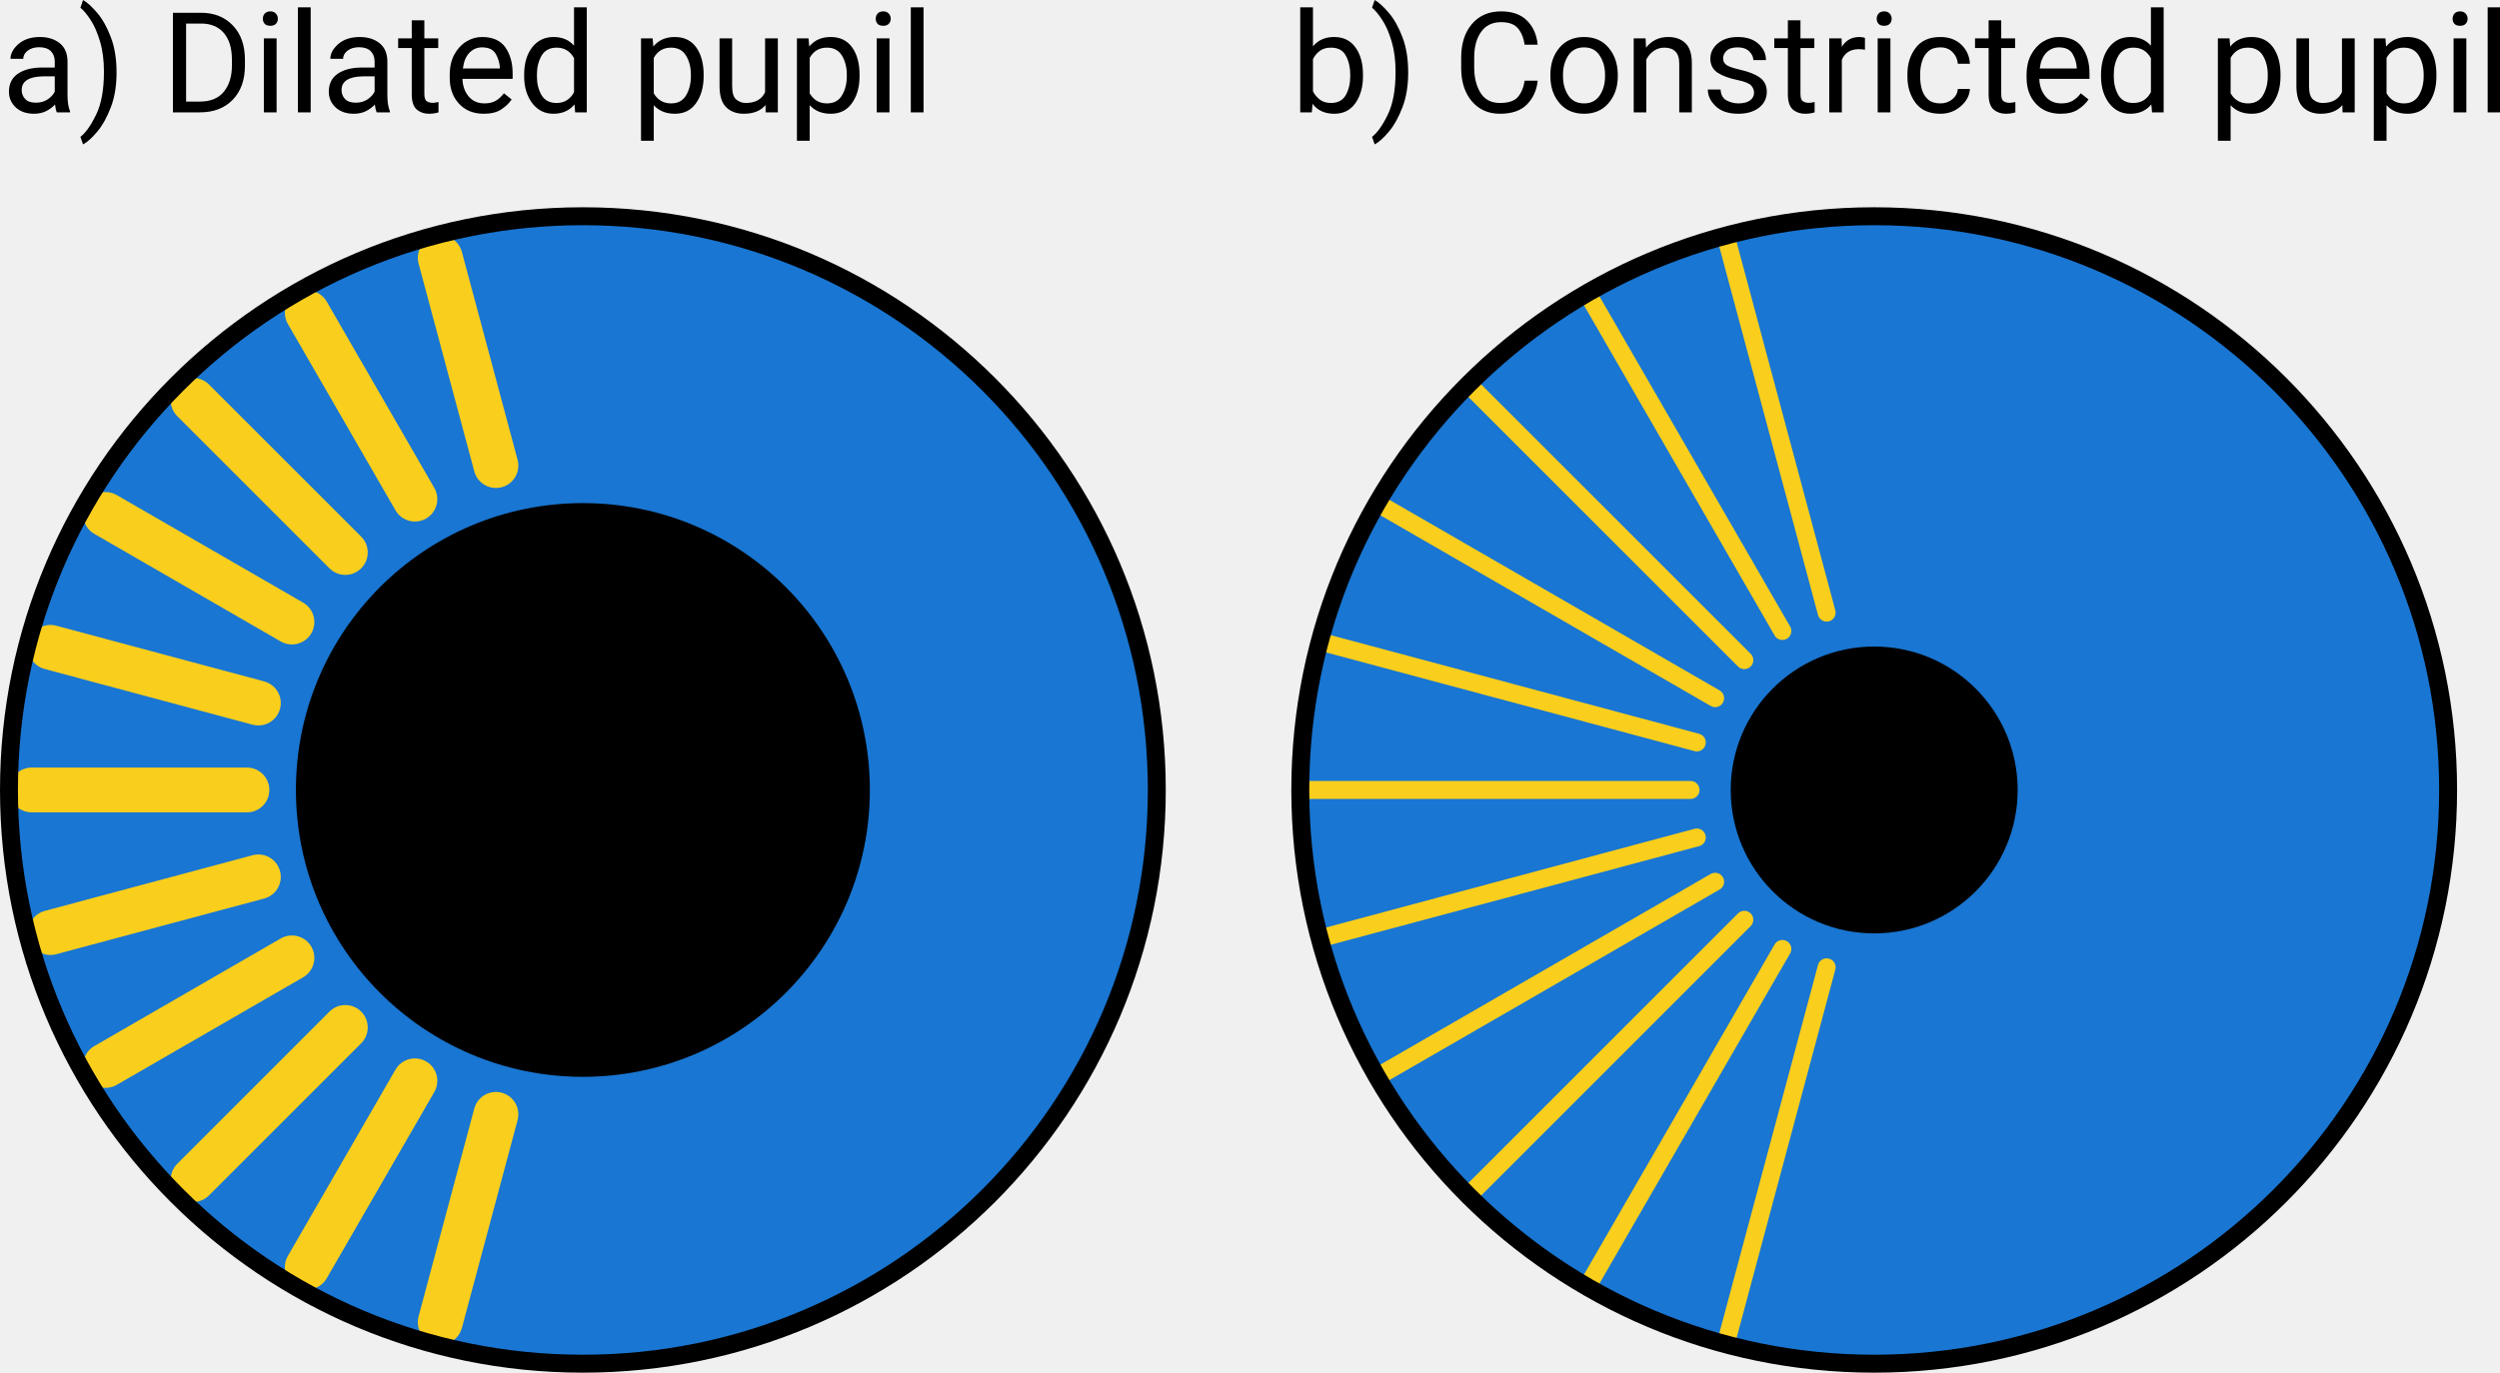
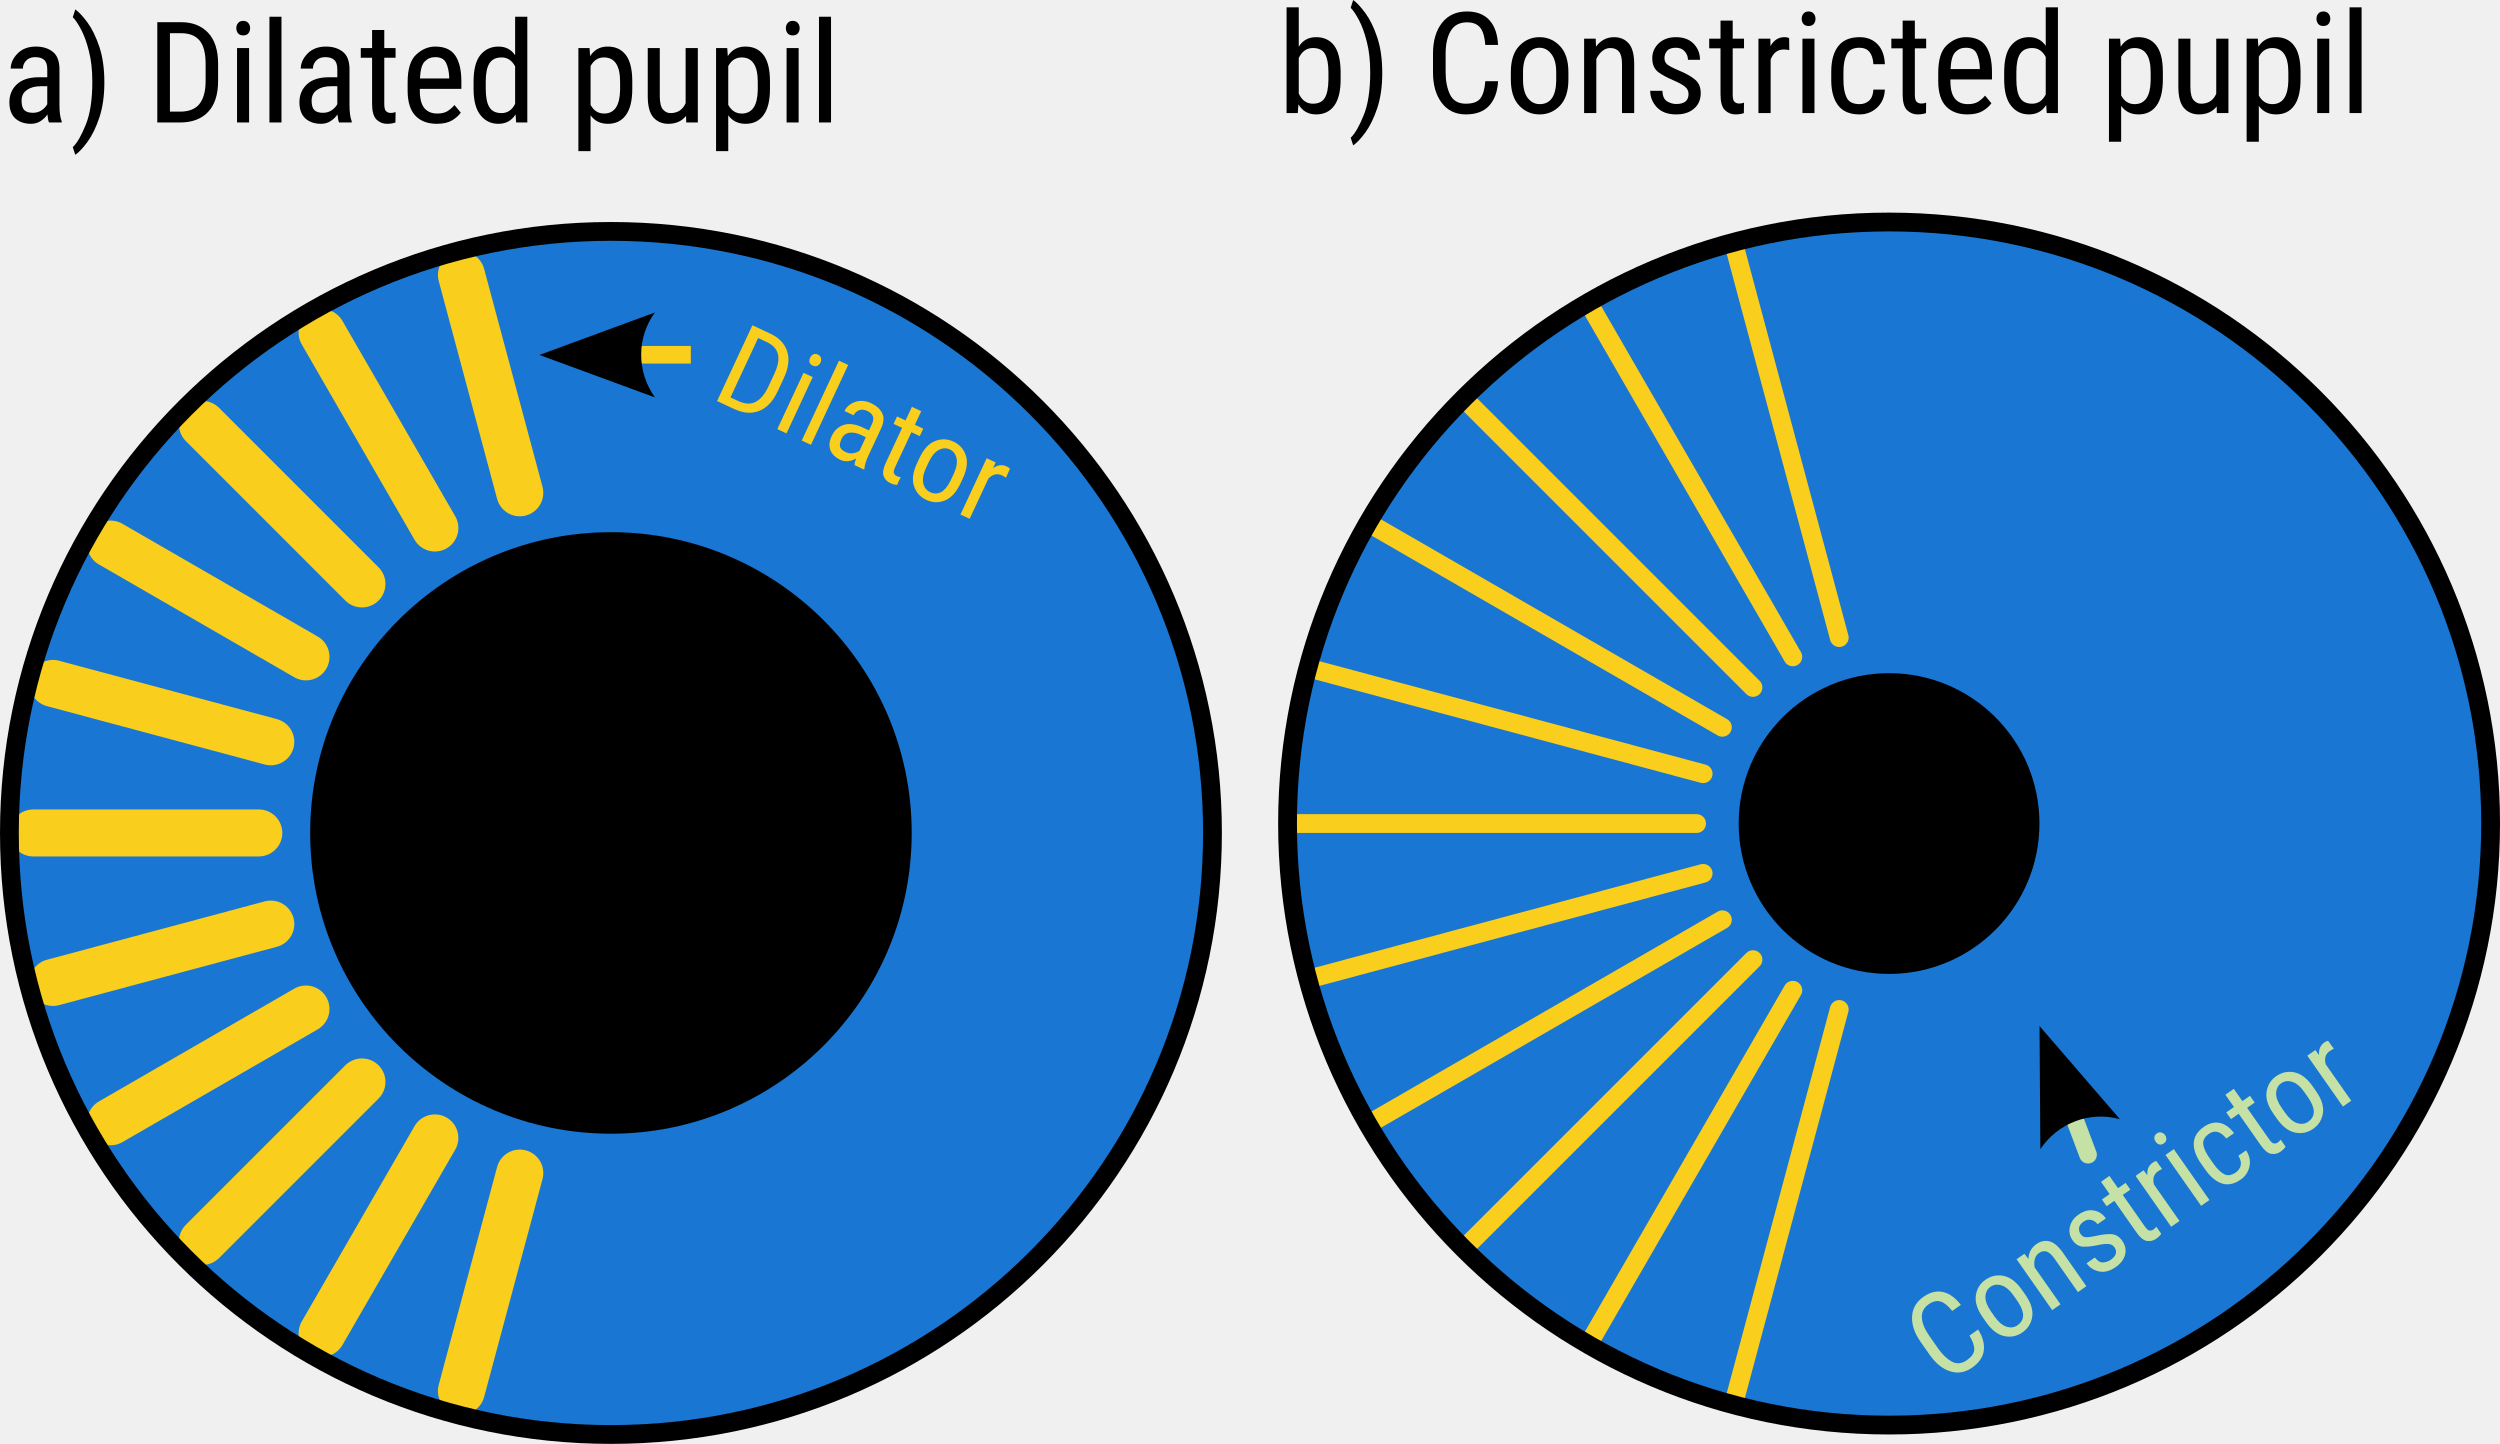
- <svg xmlns="http://www.w3.org/2000/svg" width="78.648mm" height="43.214mm" viewBox="0 0 278.675 153.121" id="svg2" version="1.1">
+ <svg xmlns="http://www.w3.org/2000/svg" width="75.067mm" height="43.355mm" viewBox="0 0 265.985 153.619" id="svg2" version="1.1">
  <defs id="defs4">
    <marker style="overflow:visible" id="marker7403" refX="0" refY="0" orient="auto">
-       <path transform="scale(-0.4,-0.4)" style="fill:#000000;fill-opacity:1;fill-rule:evenodd;stroke:#000000;stroke-width:1pt;stroke-opacity:1" d="m 5.77,0 -8.65,5 0,-10 8.65,5 z" id="path7405" />
+       <path transform="scale(-0.4)" style="fill:#000000;fill-opacity:1;fill-rule:evenodd;stroke:#000000;stroke-width:1pt;stroke-opacity:1" d="M 5.77,0 -2.88,5 V -5 Z" id="path7405" />
    </marker>
    <marker orient="auto" refY="0" refX="0" id="marker9407" style="overflow:visible">
-       <path id="path9409" d="m 4.625,-5.046 c -2.76,0 -5,2.24 -5,5 0,2.76 2.24,5 5,5" style="fill:none;fill-rule:evenodd;stroke:#000000;stroke-width:1pt;stroke-opacity:1" transform="scale(0.6,0.6)" />
+       <path id="path9409" d="m 4.625,-5.046 c -2.76,0 -5,2.24 -5,5 0,2.76 2.24,5 5,5" style="fill:none;fill-rule:evenodd;stroke:#000000;stroke-width:1pt;stroke-opacity:1" transform="scale(0.6)" />
    </marker>
    <marker orient="auto" refY="0" refX="0" id="marker9301" style="overflow:visible">
-       <path id="path9303" d="m 4.625,-5.046 c -2.76,0 -5,2.24 -5,5 0,2.76 2.24,5 5,5" style="fill:none;fill-rule:evenodd;stroke:#000000;stroke-width:1pt;stroke-opacity:1" transform="scale(0.6,0.6)" />
+       <path id="path9303" d="m 4.625,-5.046 c -2.76,0 -5,2.24 -5,5 0,2.76 2.24,5 5,5" style="fill:none;fill-rule:evenodd;stroke:#000000;stroke-width:1pt;stroke-opacity:1" transform="scale(0.6)" />
    </marker>
    <marker orient="auto" refY="0" refX="0" id="marker9195" style="overflow:visible">
      <path id="path9197" d="m -2.5,-1 c 0,2.76 -2.24,5 -5,5 -2.76,0 -5,-2.24 -5,-5 0,-2.76 2.24,-5 5,-5 2.76,0 5,2.24 5,5 z" style="fill:#000000;fill-opacity:1;fill-rule:evenodd;stroke:#000000;stroke-width:1pt;stroke-opacity:1" transform="matrix(0.4,0,0,0.4,2.96,0.4)" />
    </marker>
    <marker orient="auto" refY="0" refX="0" id="marker9107" style="overflow:visible">
      <path id="path9109" d="m -2.5,-1 c 0,2.76 -2.24,5 -5,5 -2.76,0 -5,-2.24 -5,-5 0,-2.76 2.24,-5 5,-5 2.76,0 5,2.24 5,5 z" style="fill:#000000;fill-opacity:1;fill-rule:evenodd;stroke:#000000;stroke-width:1pt;stroke-opacity:1" transform="matrix(0.4,0,0,0.4,2.96,0.4)" />
    </marker>
    <marker style="overflow:visible" id="marker8937" refX="0" refY="0" orient="auto">
-       <path transform="scale(0.6,0.6)" style="fill:none;fill-rule:evenodd;stroke:#f44336;stroke-width:1pt;stroke-opacity:1" d="m 4.625,-5.046 c -2.76,0 -5,2.24 -5,5 0,2.76 2.24,5 5,5" id="path8939" />
+       <path transform="scale(0.6)" style="fill:none;fill-rule:evenodd;stroke:#f44336;stroke-width:1pt;stroke-opacity:1" d="m 4.625,-5.046 c -2.76,0 -5,2.24 -5,5 0,2.76 2.24,5 5,5" id="path8939" />
    </marker>
    <marker style="overflow:visible" id="marker8695" refX="0" refY="0" orient="auto">
-       <path transform="scale(0.4,0.4)" style="fill:none;fill-opacity:0.75;fill-rule:evenodd;stroke:#000000;stroke-width:1pt;stroke-opacity:1" d="M 0,5.65 0,-5.65" id="path8697" />
+       <path transform="scale(0.4)" style="fill:none;fill-opacity:0.75;fill-rule:evenodd;stroke:#000000;stroke-width:1pt;stroke-opacity:1" d="M 0,5.65 V -5.65" id="path8697" />
    </marker>
    <marker id="Arrow2Mend" style="overflow:visible" orient="auto" refY="0" refX="0">
      <path id="path6217" style="font-size:12px;fill-rule:evenodd;stroke-width:0.625;stroke-linejoin:round" transform="matrix(-0.6,0,0,-0.6,3,0)" d="M 8.719,4.034 -2.207,0.016 8.719,-4.002 c -1.745,2.372 -1.735,5.617 -6e-7,8.035 z" />
    </marker>
    <marker id="Arrow2Lend" style="overflow:visible" orient="auto" refY="0" refX="0">
      <path id="path6223" style="font-size:12px;fill-rule:evenodd;stroke-width:0.625;stroke-linejoin:round" transform="matrix(-1.1,0,0,-1.1,5.5,0)" d="M 8.719,4.034 -2.207,0.016 8.719,-4.002 c -1.745,2.372 -1.735,5.617 -6e-7,8.035 z" />
    </marker>
    <marker id="Arrow2Mstart" style="overflow:visible" orient="auto" refY="0" refX="0">
      <path id="path6220" style="font-size:12px;fill-rule:evenodd;stroke-width:0.625;stroke-linejoin:round" transform="matrix(0.6,0,0,0.6,-3,0)" d="M 8.719,4.034 -2.207,0.016 8.719,-4.002 c -1.745,2.372 -1.735,5.617 -6e-7,8.035 z" />
    </marker>
    <marker id="Arrow1Sstart" style="overflow:visible" orient="auto" refY="0" refX="0">
-       <path id="path6232" style="fill-rule:evenodd;stroke:#000000;stroke-width:1pt;marker-start:none" transform="scale(0.2,0.2)" d="M 0,0 5,-5 -12.5,0 5,5 0,0 Z" />
+       <path id="path6232" style="fill-rule:evenodd;stroke:#000000;stroke-width:1pt;marker-start:none" transform="scale(0.2)" d="M 0,0 5,-5 -12.5,0 5,5 Z" />
    </marker>
    <marker id="Arrow1Lstart" style="overflow:visible" orient="auto" refY="0" refX="0">
-       <path id="path6244" style="fill-rule:evenodd;stroke:#000000;stroke-width:1pt;marker-start:none" transform="scale(0.8,0.8)" d="M 0,0 5,-5 -12.5,0 5,5 0,0 Z" />
+       <path id="path6244" style="fill-rule:evenodd;stroke:#000000;stroke-width:1pt;marker-start:none" transform="scale(0.8)" d="M 0,0 5,-5 -12.5,0 5,5 Z" />
    </marker>
    <clipPath id="clipPath_Ziliarkoerper" clipPathUnits="userSpaceOnUse">
      <rect y="105.875" x="384.896" height="363.556" width="25.152" id="Rechteck_Ziliarkoerper" style="opacity:0.529;fill:#000000;fill-opacity:1;fill-rule:evenodd;stroke:#000000;stroke-width:1;stroke-linecap:butt;stroke-linejoin:bevel;stroke-miterlimit:4;stroke-dasharray:none;stroke-dashoffset:100;stroke-opacity:1" />
    </clipPath>
    <marker orient="auto" refY="0" refX="0" id="marker9195-0" style="overflow:visible">
      <path id="path9197-6" d="m -2.5,-1 c 0,2.76 -2.24,5 -5,5 -2.76,0 -5,-2.24 -5,-5 0,-2.76 2.24,-5 5,-5 2.76,0 5,2.24 5,5 z" style="fill:#000000;fill-opacity:1;fill-rule:evenodd;stroke:#000000;stroke-width:1pt;stroke-opacity:1" transform="matrix(0.4,0,0,0.4,2.96,0.4)" />
    </marker>
    <marker orient="auto" refY="0" refX="0" id="marker9407-1" style="overflow:visible">
-       <path id="path9409-5" d="m 4.625,-5.046 c -2.76,0 -5,2.24 -5,5 0,2.76 2.24,5 5,5" style="fill:none;fill-rule:evenodd;stroke:#000000;stroke-width:1pt;stroke-opacity:1" transform="scale(0.6,0.6)" />
+       <path id="path9409-5" d="m 4.625,-5.046 c -2.76,0 -5,2.24 -5,5 0,2.76 2.24,5 5,5" style="fill:none;fill-rule:evenodd;stroke:#000000;stroke-width:1pt;stroke-opacity:1" transform="scale(0.6)" />
    </marker>
    <marker orient="auto" refY="0" refX="0" id="marker9107-9" style="overflow:visible">
      <path id="path9109-4" d="m -2.5,-1 c 0,2.76 -2.24,5 -5,5 -2.76,0 -5,-2.24 -5,-5 0,-2.76 2.24,-5 5,-5 2.76,0 5,2.24 5,5 z" style="fill:#000000;fill-opacity:1;fill-rule:evenodd;stroke:#000000;stroke-width:1pt;stroke-opacity:1" transform="matrix(0.4,0,0,0.4,2.96,0.4)" />
    </marker>
    <marker orient="auto" refY="0" refX="0" id="marker9301-9" style="overflow:visible">
-       <path id="path9303-0" d="m 4.625,-5.046 c -2.76,0 -5,2.24 -5,5 0,2.76 2.24,5 5,5" style="fill:none;fill-rule:evenodd;stroke:#000000;stroke-width:1pt;stroke-opacity:1" transform="scale(0.6,0.6)" />
+       <path id="path9303-0" d="m 4.625,-5.046 c -2.76,0 -5,2.24 -5,5 0,2.76 2.24,5 5,5" style="fill:none;fill-rule:evenodd;stroke:#000000;stroke-width:1pt;stroke-opacity:1" transform="scale(0.6)" />
    </marker>
    <marker style="overflow:visible" id="marker8937-7" refX="0" refY="0" orient="auto">
-       <path transform="scale(0.6,0.6)" style="fill:none;fill-rule:evenodd;stroke:#f44336;stroke-width:1pt;stroke-opacity:1" d="m 4.625,-5.046 c -2.76,0 -5,2.24 -5,5 0,2.76 2.24,5 5,5" id="path8939-7" />
+       <path transform="scale(0.6)" style="fill:none;fill-rule:evenodd;stroke:#f44336;stroke-width:1pt;stroke-opacity:1" d="m 4.625,-5.046 c -2.76,0 -5,2.24 -5,5 0,2.76 2.24,5 5,5" id="path8939-7" />
    </marker>
    <marker id="Arrow2Mend-3" style="overflow:visible" orient="auto" refY="0" refX="0">
      <path id="path6217-8" style="font-size:12px;fill-rule:evenodd;stroke-width:0.625;stroke-linejoin:round" transform="matrix(-0.6,0,0,-0.6,3,0)" d="M 8.719,4.034 -2.207,0.016 8.719,-4.002 c -1.745,2.372 -1.735,5.617 -6e-7,8.035 z" />
    </marker>
    <marker id="marker14111" style="overflow:visible" orient="auto" refY="0" refX="0">
      <path id="path14113" style="font-size:12px;fill-rule:evenodd;stroke-width:0.625;stroke-linejoin:round" transform="matrix(-0.6,0,0,-0.6,3,0)" d="M 8.719,4.034 -2.207,0.016 8.719,-4.002 c -1.745,2.372 -1.735,5.617 -6e-7,8.035 z" />
    </marker>
    <marker id="marker14115" style="overflow:visible" orient="auto" refY="0" refX="0">
      <path id="path14117" style="font-size:12px;fill-rule:evenodd;stroke-width:0.625;stroke-linejoin:round" transform="matrix(-0.6,0,0,-0.6,3,0)" d="M 8.719,4.034 -2.207,0.016 8.719,-4.002 c -1.745,2.372 -1.735,5.617 -6e-7,8.035 z" />
    </marker>
    <marker id="marker14119" style="overflow:visible" orient="auto" refY="0" refX="0">
      <path id="path14121" style="font-size:12px;fill-rule:evenodd;stroke-width:0.625;stroke-linejoin:round" transform="matrix(-0.6,0,0,-0.6,3,0)" d="M 8.719,4.034 -2.207,0.016 8.719,-4.002 c -1.745,2.372 -1.735,5.617 -6e-7,8.035 z" />
    </marker>
    <marker id="marker14123" style="overflow:visible" orient="auto" refY="0" refX="0">
      <path id="path14125" style="font-size:12px;fill-rule:evenodd;stroke-width:0.625;stroke-linejoin:round" transform="matrix(-0.6,0,0,-0.6,3,0)" d="M 8.719,4.034 -2.207,0.016 8.719,-4.002 c -1.745,2.372 -1.735,5.617 -6e-7,8.035 z" />
    </marker>
    <marker id="marker14127" style="overflow:visible" orient="auto" refY="0" refX="0">
      <path id="path14129" style="font-size:12px;fill-rule:evenodd;stroke-width:0.625;stroke-linejoin:round" transform="matrix(-0.6,0,0,-0.6,3,0)" d="M 8.719,4.034 -2.207,0.016 8.719,-4.002 c -1.745,2.372 -1.735,5.617 -6e-7,8.035 z" />
    </marker>
    <marker id="Arrow2Mend-6" style="overflow:visible" orient="auto" refY="0" refX="0">
      <path id="path6217-3" style="font-size:12px;fill-rule:evenodd;stroke-width:0.625;stroke-linejoin:round" transform="matrix(-0.6,0,0,-0.6,3,0)" d="M 8.719,4.034 -2.207,0.016 8.719,-4.002 c -1.745,2.372 -1.735,5.617 -6e-7,8.035 z" />
    </marker>
    <marker id="marker14322" style="overflow:visible" orient="auto" refY="0" refX="0">
      <path id="path14324" style="font-size:12px;fill-rule:evenodd;stroke-width:0.625;stroke-linejoin:round" transform="matrix(-0.6,0,0,-0.6,3,0)" d="M 8.719,4.034 -2.207,0.016 8.719,-4.002 c -1.745,2.372 -1.735,5.617 -6e-7,8.035 z" />
    </marker>
    <marker id="marker14326" style="overflow:visible" orient="auto" refY="0" refX="0">
      <path id="path14328" style="font-size:12px;fill-rule:evenodd;stroke-width:0.625;stroke-linejoin:round" transform="matrix(-0.6,0,0,-0.6,3,0)" d="M 8.719,4.034 -2.207,0.016 8.719,-4.002 c -1.745,2.372 -1.735,5.617 -6e-7,8.035 z" />
    </marker>
    <marker id="marker14330" style="overflow:visible" orient="auto" refY="0" refX="0">
      <path id="path14332" style="font-size:12px;fill-rule:evenodd;stroke-width:0.625;stroke-linejoin:round" transform="matrix(-0.6,0,0,-0.6,3,0)" d="M 8.719,4.034 -2.207,0.016 8.719,-4.002 c -1.745,2.372 -1.735,5.617 -6e-7,8.035 z" />
    </marker>
    <marker id="marker14334" style="overflow:visible" orient="auto" refY="0" refX="0">
      <path id="path14336" style="font-size:12px;fill-rule:evenodd;stroke-width:0.625;stroke-linejoin:round" transform="matrix(-0.6,0,0,-0.6,3,0)" d="M 8.719,4.034 -2.207,0.016 8.719,-4.002 c -1.745,2.372 -1.735,5.617 -6e-7,8.035 z" />
    </marker>
    <marker id="marker14338" style="overflow:visible" orient="auto" refY="0" refX="0">
      <path id="path14340" style="font-size:12px;fill-rule:evenodd;stroke-width:0.625;stroke-linejoin:round" transform="matrix(-0.6,0,0,-0.6,3,0)" d="M 8.719,4.034 -2.207,0.016 8.719,-4.002 c -1.745,2.372 -1.735,5.617 -6e-7,8.035 z" />
    </marker>
    <radialGradient id="SVGID_1_" cx="143.292" cy="154.586" r="8.334" gradientTransform="matrix(1.0203,-0.0384,0.0384,1.0203,288.7793,344.1424)" gradientUnits="userSpaceOnUse">
      <stop offset="0" style="stop-color:#FFCB00" id="stop42" />
      <stop offset="1" style="stop-color:#FFF2CD" id="stop44" />
    </radialGradient>
  </defs>
-   <g id="layer1" transform="translate(-383,-36.24129)">
+   <g id="layer1" transform="translate(-383,-35.74273)">
    <g id="g4286" transform="translate(37.86882,75.79041)">
      <g id="g4921" transform="translate(1.466666,0.00310937)">
        <circle r="64" cy="48.569" cx="408.665" id="path4597" style="opacity:1;fill:#1976d2;fill-opacity:1;stroke:none;stroke-width:1;stroke-linecap:round;stroke-miterlimit:4;stroke-dasharray:none" />
        <circle r="32" cy="48.569" cx="408.665" id="path4601" style="opacity:1;fill:#000000;fill-opacity:1;stroke:none;stroke-width:1;stroke-linecap:round;stroke-miterlimit:4;stroke-dasharray:none" />
        <circle id="path4605" style="opacity:1;fill:none;fill-opacity:1;stroke:#aed581;stroke-width:2;stroke-linecap:round;stroke-miterlimit:4;stroke-dasharray:none" d="M 411.244,8.652 A 40,40 0 0 1 448.664,48.618 40,40 0 0 1 411.145,88.492" />
-         <path id="path4607" d="m 371.2,48.569 -24,0" style="fill:none;fill-rule:evenodd;stroke:#f9ce1d;stroke-width:5;stroke-linecap:round;stroke-linejoin:round;stroke-miterlimit:4;stroke-dasharray:none;stroke-opacity:1" />
+         <path id="path4607" d="m 371.2,48.569 h -24" style="fill:none;fill-rule:evenodd;stroke:#f9ce1d;stroke-width:5;stroke-linecap:round;stroke-linejoin:round;stroke-miterlimit:4;stroke-dasharray:none;stroke-opacity:1" />
        <path id="path4607-7" d="m 372.477,58.265 -23.182,6.212" style="fill:none;fill-rule:evenodd;stroke:#f9ce1d;stroke-width:5;stroke-linecap:round;stroke-linejoin:round;stroke-miterlimit:4;stroke-dasharray:none;stroke-opacity:1" />
        <path id="path4607-7-9" d="M 376.219,67.301 355.435,79.301" style="fill:none;fill-rule:evenodd;stroke:#f9ce1d;stroke-width:5;stroke-linecap:round;stroke-linejoin:round;stroke-miterlimit:4;stroke-dasharray:none;stroke-opacity:1" />
        <path id="path4607-7-9-6" d="m 382.173,75.06 -16.971,16.971" style="fill:none;fill-rule:evenodd;stroke:#f9ce1d;stroke-width:5;stroke-linecap:round;stroke-linejoin:round;stroke-miterlimit:4;stroke-dasharray:none;stroke-opacity:1" />
        <path id="path4607-6" d="m 389.932,81.014 -12,20.785" style="fill:none;fill-rule:evenodd;stroke:#f9ce1d;stroke-width:5;stroke-linecap:round;stroke-linejoin:round;stroke-miterlimit:4;stroke-dasharray:none;stroke-opacity:1" />
        <path id="path4607-7-2" d="m 398.968,84.756 -6.212,23.182" style="fill:none;fill-rule:evenodd;stroke:#f9ce1d;stroke-width:5;stroke-linecap:round;stroke-linejoin:round;stroke-miterlimit:4;stroke-dasharray:none;stroke-opacity:1" />
        <path id="path4607-7-20" d="m 398.968,12.381 -6.212,-23.182" style="fill:none;fill-rule:evenodd;stroke:#f9ce1d;stroke-width:5;stroke-linecap:round;stroke-linejoin:round;stroke-miterlimit:4;stroke-dasharray:none;stroke-opacity:1" />
        <path id="path4607-7-9-2" d="M 389.932,16.124 377.932,-4.661" style="fill:none;fill-rule:evenodd;stroke:#f9ce1d;stroke-width:5;stroke-linecap:round;stroke-linejoin:round;stroke-miterlimit:4;stroke-dasharray:none;stroke-opacity:1" />
        <path id="path4607-7-9-6-3" d="M 382.173,22.077 365.203,5.107" style="fill:none;fill-rule:evenodd;stroke:#f9ce1d;stroke-width:5;stroke-linecap:round;stroke-linejoin:round;stroke-miterlimit:4;stroke-dasharray:none;stroke-opacity:1" />
        <path id="path4607-6-7" d="m 376.219,29.837 -20.785,-12" style="fill:none;fill-rule:evenodd;stroke:#f9ce1d;stroke-width:5;stroke-linecap:round;stroke-linejoin:round;stroke-miterlimit:4;stroke-dasharray:none;stroke-opacity:1" />
        <path id="path4607-7-2-5" d="m 372.477,38.872 -23.182,-6.212" style="fill:none;fill-rule:evenodd;stroke:#f9ce1d;stroke-width:5;stroke-linecap:round;stroke-linejoin:round;stroke-miterlimit:4;stroke-dasharray:none;stroke-opacity:1" />
      </g>
-       <g id="g4937" transform="translate(1.9260111e-5,3.9506165e-7)">
+       <g id="g4937" transform="translate(-8.014558,-0.9999604)">
        <circle r="64" cy="48.572" cx="554.131" id="path4597-9" style="opacity:1;fill:#1976d2;fill-opacity:1;stroke:none;stroke-width:1;stroke-linecap:round;stroke-miterlimit:4;stroke-dasharray:none" />
        <ellipse ry="16" rx="16" cy="48.572" cx="554.131" id="path4601-2" style="opacity:1;fill:#000000;fill-opacity:1;stroke:none;stroke-width:1;stroke-linecap:round;stroke-miterlimit:4;stroke-dasharray:none" />
        <ellipse id="path4605-2" style="opacity:1;fill:none;fill-opacity:1;stroke:#aed581;stroke-width:5;stroke-linecap:round;stroke-miterlimit:4;stroke-dasharray:none" d="M 556.798,26.294 A 23.597,22.558 0 0 1 576.688,48.685 23.597,22.558 0 0 1 556.565,70.885" />
        <path id="path4607-8" d="m 533.653,48.572 -42.507,-5e-5" style="fill:none;fill-rule:evenodd;stroke:#f9ce1d;stroke-width:2;stroke-linecap:round;stroke-linejoin:round;stroke-miterlimit:4;stroke-dasharray:none;stroke-opacity:1" />
        <path id="path4607-8-8" d="m 534.351,53.872 -41.059,11.002" style="fill:none;fill-rule:evenodd;stroke:#f9ce1d;stroke-width:2;stroke-linecap:round;stroke-linejoin:round;stroke-miterlimit:4;stroke-dasharray:none;stroke-opacity:1" />
        <path id="path4607-8-5" d="m 536.396,58.811 -36.812,21.253" style="fill:none;fill-rule:evenodd;stroke:#f9ce1d;stroke-width:2;stroke-linecap:round;stroke-linejoin:round;stroke-miterlimit:4;stroke-dasharray:none;stroke-opacity:1" />
        <path id="path4607-8-8-0" d="m 539.651,63.052 -30.057,30.057" style="fill:none;fill-rule:evenodd;stroke:#f9ce1d;stroke-width:2;stroke-linecap:round;stroke-linejoin:round;stroke-miterlimit:4;stroke-dasharray:none;stroke-opacity:1" />
        <path id="path4607-8-5-6" d="m 543.892,66.307 -21.254,36.812" style="fill:none;fill-rule:evenodd;stroke:#f9ce1d;stroke-width:2;stroke-linecap:round;stroke-linejoin:round;stroke-miterlimit:4;stroke-dasharray:none;stroke-opacity:1" />
        <path id="path4607-8-8-0-1" d="m 548.831,68.352 -11.002,41.059" style="fill:none;fill-rule:evenodd;stroke:#f9ce1d;stroke-width:2;stroke-linecap:round;stroke-linejoin:round;stroke-miterlimit:4;stroke-dasharray:none;stroke-opacity:1" />
        <path id="path4607-8-8-3" d="m 548.831,28.791 -11.002,-41.059" style="fill:none;fill-rule:evenodd;stroke:#f9ce1d;stroke-width:2;stroke-linecap:round;stroke-linejoin:round;stroke-miterlimit:4;stroke-dasharray:none;stroke-opacity:1" />
        <path id="path4607-8-5-2" d="M 543.892,30.837 522.639,-5.975" style="fill:none;fill-rule:evenodd;stroke:#f9ce1d;stroke-width:2;stroke-linecap:round;stroke-linejoin:round;stroke-miterlimit:4;stroke-dasharray:none;stroke-opacity:1" />
        <path id="path4607-8-8-0-0" d="M 539.651,34.091 509.594,4.034" style="fill:none;fill-rule:evenodd;stroke:#f9ce1d;stroke-width:2;stroke-linecap:round;stroke-linejoin:round;stroke-miterlimit:4;stroke-dasharray:none;stroke-opacity:1" />
        <path id="path4607-8-5-6-6" d="m 536.396,38.333 -36.812,-21.254" style="fill:none;fill-rule:evenodd;stroke:#f9ce1d;stroke-width:2;stroke-linecap:round;stroke-linejoin:round;stroke-miterlimit:4;stroke-dasharray:none;stroke-opacity:1" />
        <path id="path4607-8-8-0-1-1" d="M 534.351,43.272 493.292,32.27" style="fill:none;fill-rule:evenodd;stroke:#f9ce1d;stroke-width:2;stroke-linecap:round;stroke-linejoin:round;stroke-miterlimit:4;stroke-dasharray:none;stroke-opacity:1" />
      </g>
-       <text xml:space="preserve" style="font-style:normal;font-weight:normal;font-size:15.625px;line-height:125%;font-family:sans-serif;letter-spacing:0px;word-spacing:0px;fill:#000000;fill-opacity:1;stroke:none;stroke-width:1px;stroke-linecap:butt;stroke-linejoin:miter;stroke-opacity:1" x="-37.869" y="-239.428" id="text4883">
-         <tspan id="tspan4885" x="-37.869" y="-239.428">License info:</tspan>
-         <tspan x="-37.869" y="-219.897" id="tspan4731">Eye: https://commons.wikimedia.org/wiki/File:Eye_scheme_mulitlingual.svg</tspan>
-         <tspan x="-37.869" y="-200.366" id="tspan5013">https://commons.wikimedia.org/wiki/File:Brain_stem_sagittal_section.svg</tspan>
-       </text>
-       <text xml:space="preserve" style="font-style:normal;font-variant:normal;font-weight:normal;font-stretch:normal;font-size:15.625px;line-height:125%;font-family:Roboto;-inkscape-font-specification:Roboto;letter-spacing:0px;word-spacing:0px;fill:#000000;fill-opacity:1;stroke:none;stroke-width:1px;stroke-linecap:butt;stroke-linejoin:miter;stroke-opacity:1" x="354.131" y="-31.428" id="text4895">
-         <tspan id="tspan4897" x="354.131" y="-31.428" />
-       </text>
-       <text xml:space="preserve" style="font-style:normal;font-weight:normal;font-size:15.625px;line-height:125%;font-family:sans-serif;letter-spacing:0px;word-spacing:0px;fill:#000000;fill-opacity:1;stroke:none;stroke-width:1px;stroke-linecap:butt;stroke-linejoin:miter;stroke-opacity:1" x="345.3" y="-27.014" id="text4899">
-         <tspan id="tspan4901" x="345.3" y="-27.014" style="font-style:normal;font-variant:normal;font-weight:normal;font-stretch:normal;font-family:Roboto;-inkscape-font-specification:Roboto">a) Dilated pupil</tspan>
-       </text>
-       <text xml:space="preserve" style="font-style:normal;font-weight:normal;font-size:15.625px;line-height:125%;font-family:sans-serif;letter-spacing:0px;word-spacing:0px;fill:#000000;fill-opacity:1;stroke:none;stroke-width:1px;stroke-linecap:butt;stroke-linejoin:miter;stroke-opacity:1" x="489.063" y="-27.014" id="text4899-5">
-         <tspan id="tspan4901-5" x="489.063" y="-27.014" style="font-style:normal;font-variant:normal;font-weight:normal;font-stretch:normal;font-family:Roboto;-inkscape-font-specification:Roboto">b) Constricted pupil</tspan>
+       <text xml:space="preserve" style="font-style:normal;font-variant:normal;font-weight:normal;font-stretch:normal;line-height:0%;font-family:Roboto;-inkscape-font-specification:Roboto;letter-spacing:0px;word-spacing:0px;fill:#000000;fill-opacity:1;stroke:none;stroke-width:1px;stroke-linecap:butt;stroke-linejoin:miter;stroke-opacity:1" x="354.131" y="-31.428" id="text4895">
+         <tspan id="tspan4897" x="354.131" y="-31.428" style="font-size:15.625px;line-height:1.25"> </tspan>
+       </text>
+       <text xml:space="preserve" style="font-style:normal;font-weight:normal;line-height:0%;font-family:sans-serif;letter-spacing:0px;word-spacing:0px;fill:#000000;fill-opacity:1;stroke:none;stroke-width:1px;stroke-linecap:butt;stroke-linejoin:miter;stroke-opacity:1" x="345.3" y="-27.014" id="text4899">
+         <tspan id="tspan4901" x="345.3" y="-27.014" style="font-style:normal;font-variant:normal;font-weight:normal;font-stretch:normal;font-size:15px;line-height:1.25;font-family:'Roboto Condensed';-inkscape-font-specification:'Roboto Condensed, '">a) Dilated pupil</tspan>
+       </text>
+       <text xml:space="preserve" style="font-style:normal;font-weight:normal;line-height:0%;font-family:sans-serif;letter-spacing:0px;word-spacing:0px;fill:#000000;fill-opacity:1;stroke:none;stroke-width:1px;stroke-linecap:butt;stroke-linejoin:miter;stroke-opacity:1" x="481.048" y="-28.014" id="text4899-5">
+         <tspan id="tspan4901-5" x="481.048" y="-28.014" style="font-style:normal;font-variant:normal;font-weight:normal;font-stretch:normal;font-size:15px;line-height:1.25;font-family:'Roboto Condensed';-inkscape-font-specification:'Roboto Condensed, '">b) Constricted pupil</tspan>
      </text>
      <g id="g4921-2" transform="translate(1.466663,0.00310963)">
        <circle r="64" cy="48.569" cx="408.665" id="path4597-5" style="opacity:1;fill:none;fill-opacity:1;stroke:#000000;stroke-width:2;stroke-linecap:round;stroke-miterlimit:4;stroke-dasharray:none" />
      </g>
-       <g id="g4921-2-5" transform="translate(145.4667,0.00310912)">
+       <g id="g4921-2-5" transform="translate(137.4521,-0.9968513)">
        <circle r="64" cy="48.569" cx="408.665" id="path4597-5-1" style="opacity:1;fill:none;fill-opacity:1;stroke:#000000;stroke-width:2;stroke-linecap:round;stroke-miterlimit:4;stroke-dasharray:none" />
      </g>
+       <text xml:space="preserve" style="font-style:normal;font-weight:normal;font-size:37.5px;line-height:1.25;font-family:sans-serif;letter-spacing:0px;word-spacing:0px;fill:#f9ce1d;fill-opacity:1;stroke:none;stroke-width:0.938" x="382.095" y="-175.727" id="text1098" transform="rotate(25)">
+         <tspan id="tspan1096" x="382.095" y="-175.727" style="font-style:normal;font-variant:normal;font-weight:normal;font-stretch:normal;font-size:12.5px;font-family:'Roboto Condensed';-inkscape-font-specification:'Roboto Condensed, ';fill:#f9ce1d;stroke-width:0.938">Dilator</tspan>
+       </text>
+       <text xml:space="preserve" style="font-style:normal;font-weight:normal;font-size:37.5px;line-height:1.25;font-family:sans-serif;letter-spacing:0px;word-spacing:0px;fill:#c5e1a5;fill-opacity:1;stroke:none;stroke-width:0.937" x="390.419" y="404.568" id="text1098-9" transform="rotate(-35)">
+         <tspan id="tspan1096-6" x="390.419" y="404.568" style="font-style:normal;font-variant:normal;font-weight:normal;font-stretch:normal;font-size:12.5px;font-family:'Roboto Condensed';-inkscape-font-specification:'Roboto Condensed, ';fill:#c5e1a5;stroke-width:0.937">Constrictor</tspan>
+       </text>
+       <path style="fill:#cddc39;stroke:#f9ce1d;stroke-width:1.875;stroke-linecap:butt;stroke-linejoin:miter;stroke-miterlimit:4;stroke-dasharray:none;stroke-opacity:1;marker-end:url(#Arrow2Mend)" d="m 418.631,-2.303 h -8" id="path1120" />
+       <path style="fill:#dcedc8;stroke:#c5e1a5;stroke-width:1.875;stroke-linecap:round;stroke-linejoin:bevel;stroke-miterlimit:4;stroke-dasharray:none;stroke-opacity:1;marker-end:url(#Arrow2Mend)" d="m 567.286,82.806 -2.295,-6.109" id="path1122" />
    </g>
  </g>
  <style id="style4972" type="text/css">
	.st0{fill:none;}
	.st1{opacity:0.7;fill:url(#SVGID_1_);}
	.st2{opacity:0.7;fill:url(#SVGID_2_);}
	.st3{opacity:0.7;fill:url(#SVGID_3_);}
	.st4{opacity:0.7;fill:url(#SVGID_4_);}
	.st5{opacity:0.7;fill:url(#SVGID_5_);}
	.st6{opacity:0.7;fill:url(#SVGID_6_);}
	.st7{opacity:0.7;fill:url(#SVGID_7_);}
	.st8{opacity:0.7;fill:url(#SVGID_8_);}
	.st9{opacity:0.7;fill:url(#SVGID_9_);}
	.st10{opacity:0.7;fill:url(#SVGID_10_);}
	.st11{opacity:0.7;fill:url(#SVGID_11_);}
	.st12{opacity:0.7;fill:url(#SVGID_12_);}
	.st13{opacity:0.7;fill:url(#SVGID_13_);}
	.st14{opacity:0.7;fill:url(#SVGID_14_);}
	.st15{opacity:0.7;fill:url(#SVGID_15_);}
	.st16{opacity:0.7;fill:url(#SVGID_16_);}
	.st17{opacity:0.7;fill:url(#SVGID_17_);}
	.st18{opacity:0.7;fill:url(#SVGID_18_);}
	.st19{opacity:0.7;fill:url(#SVGID_19_);}
	.st20{opacity:0.7;fill:url(#SVGID_20_);}
	.st21{opacity:0.7;fill:url(#SVGID_21_);}
	.st22{opacity:0.7;fill:url(#SVGID_22_);}
	.st23{opacity:0.7;fill:url(#SVGID_23_);}
	.st24{opacity:0.7;fill:url(#SVGID_24_);}
	.st25{opacity:0.7;fill:url(#SVGID_25_);}
	.st26{opacity:0.7;fill:url(#SVGID_26_);}
	.st27{opacity:0.7;fill:url(#SVGID_27_);}
	.st28{opacity:0.7;fill:url(#SVGID_28_);}
	.st29{opacity:0.7;fill:url(#SVGID_29_);}
	.st30{opacity:0.7;fill:url(#SVGID_30_);}
	.st31{fill:url(#SVGID_31_);stroke:#000000;stroke-width:0.992;stroke-miterlimit:10;}
	.st32{fill:url(#SVGID_32_);stroke:#000000;stroke-width:0.992;stroke-miterlimit:10;}
	.st33{fill:#BBFBFF;}
	.st34{fill:none;stroke:#000000;stroke-width:0.709;stroke-miterlimit:10;}
	.st35{fill:url(#SVGID_33_);}
	.st36{fill:none;stroke:#000000;stroke-width:1.417;stroke-miterlimit:10;}
	.st37{fill:#FFFFFF;stroke:#000000;stroke-miterlimit:10;}
	.st38{fill:url(#SVGID_34_);}
	.st39{fill:#C6ACAC;stroke:#000000;stroke-miterlimit:10;}
	.st40{fill:url(#New_Pattern_2);}
	.st41{fill:url(#SVGID_35_);}
	.st42{fill:url(#SVGID_36_);}
	.st43{fill:none;stroke:#000000;stroke-miterlimit:10;}
	.st44{fill:url(#SVGID_37_);}
	.st45{fill:url(#SVGID_38_);}
	.st46{fill:url(#SVGID_39_);}
	.st47{fill:url(#SVGID_40_);}
	.st48{fill:url(#SVGID_41_);}
	.st49{fill:url(#SVGID_42_);}
	.st50{fill:url(#SVGID_43_);}
	.st51{fill:url(#SVGID_44_);}
	.st52{fill:url(#SVGID_45_);}
	.st53{fill:url(#SVGID_46_);}
	.st54{fill:url(#SVGID_47_);}
	.st55{fill:url(#SVGID_48_);}
	.st56{fill:#FF0000;}
	.st57{fill:none;stroke:#FF0000;stroke-miterlimit:10;}
	.st58{fill:none;stroke:#0013FF;stroke-width:0.992;stroke-miterlimit:10;}
	.st59{fill:none;stroke:#000000;stroke-width:0.992;stroke-miterlimit:10;}
	.st60{fill:none;stroke:#1800FF;stroke-miterlimit:10;}
	.st61{fill:url(#SVGID_49_);}
	.st62{fill:url(#SVGID_50_);}
	.st63{fill:url(#SVGID_51_);}
	.st64{fill:url(#SVGID_52_);}
	.st65{fill:url(#SVGID_53_);}
	.st66{fill:url(#SVGID_54_);}
	.st67{fill:url(#SVGID_55_);}
	.st68{fill:url(#SVGID_56_);}
	.st69{font-family:'DejaVuSans';}
	.st70{font-size:8.504;}
	.st71{opacity:0.3;fill:#C6ACAC;stroke:#000000;stroke-miterlimit:10;}
</style>
</svg>
